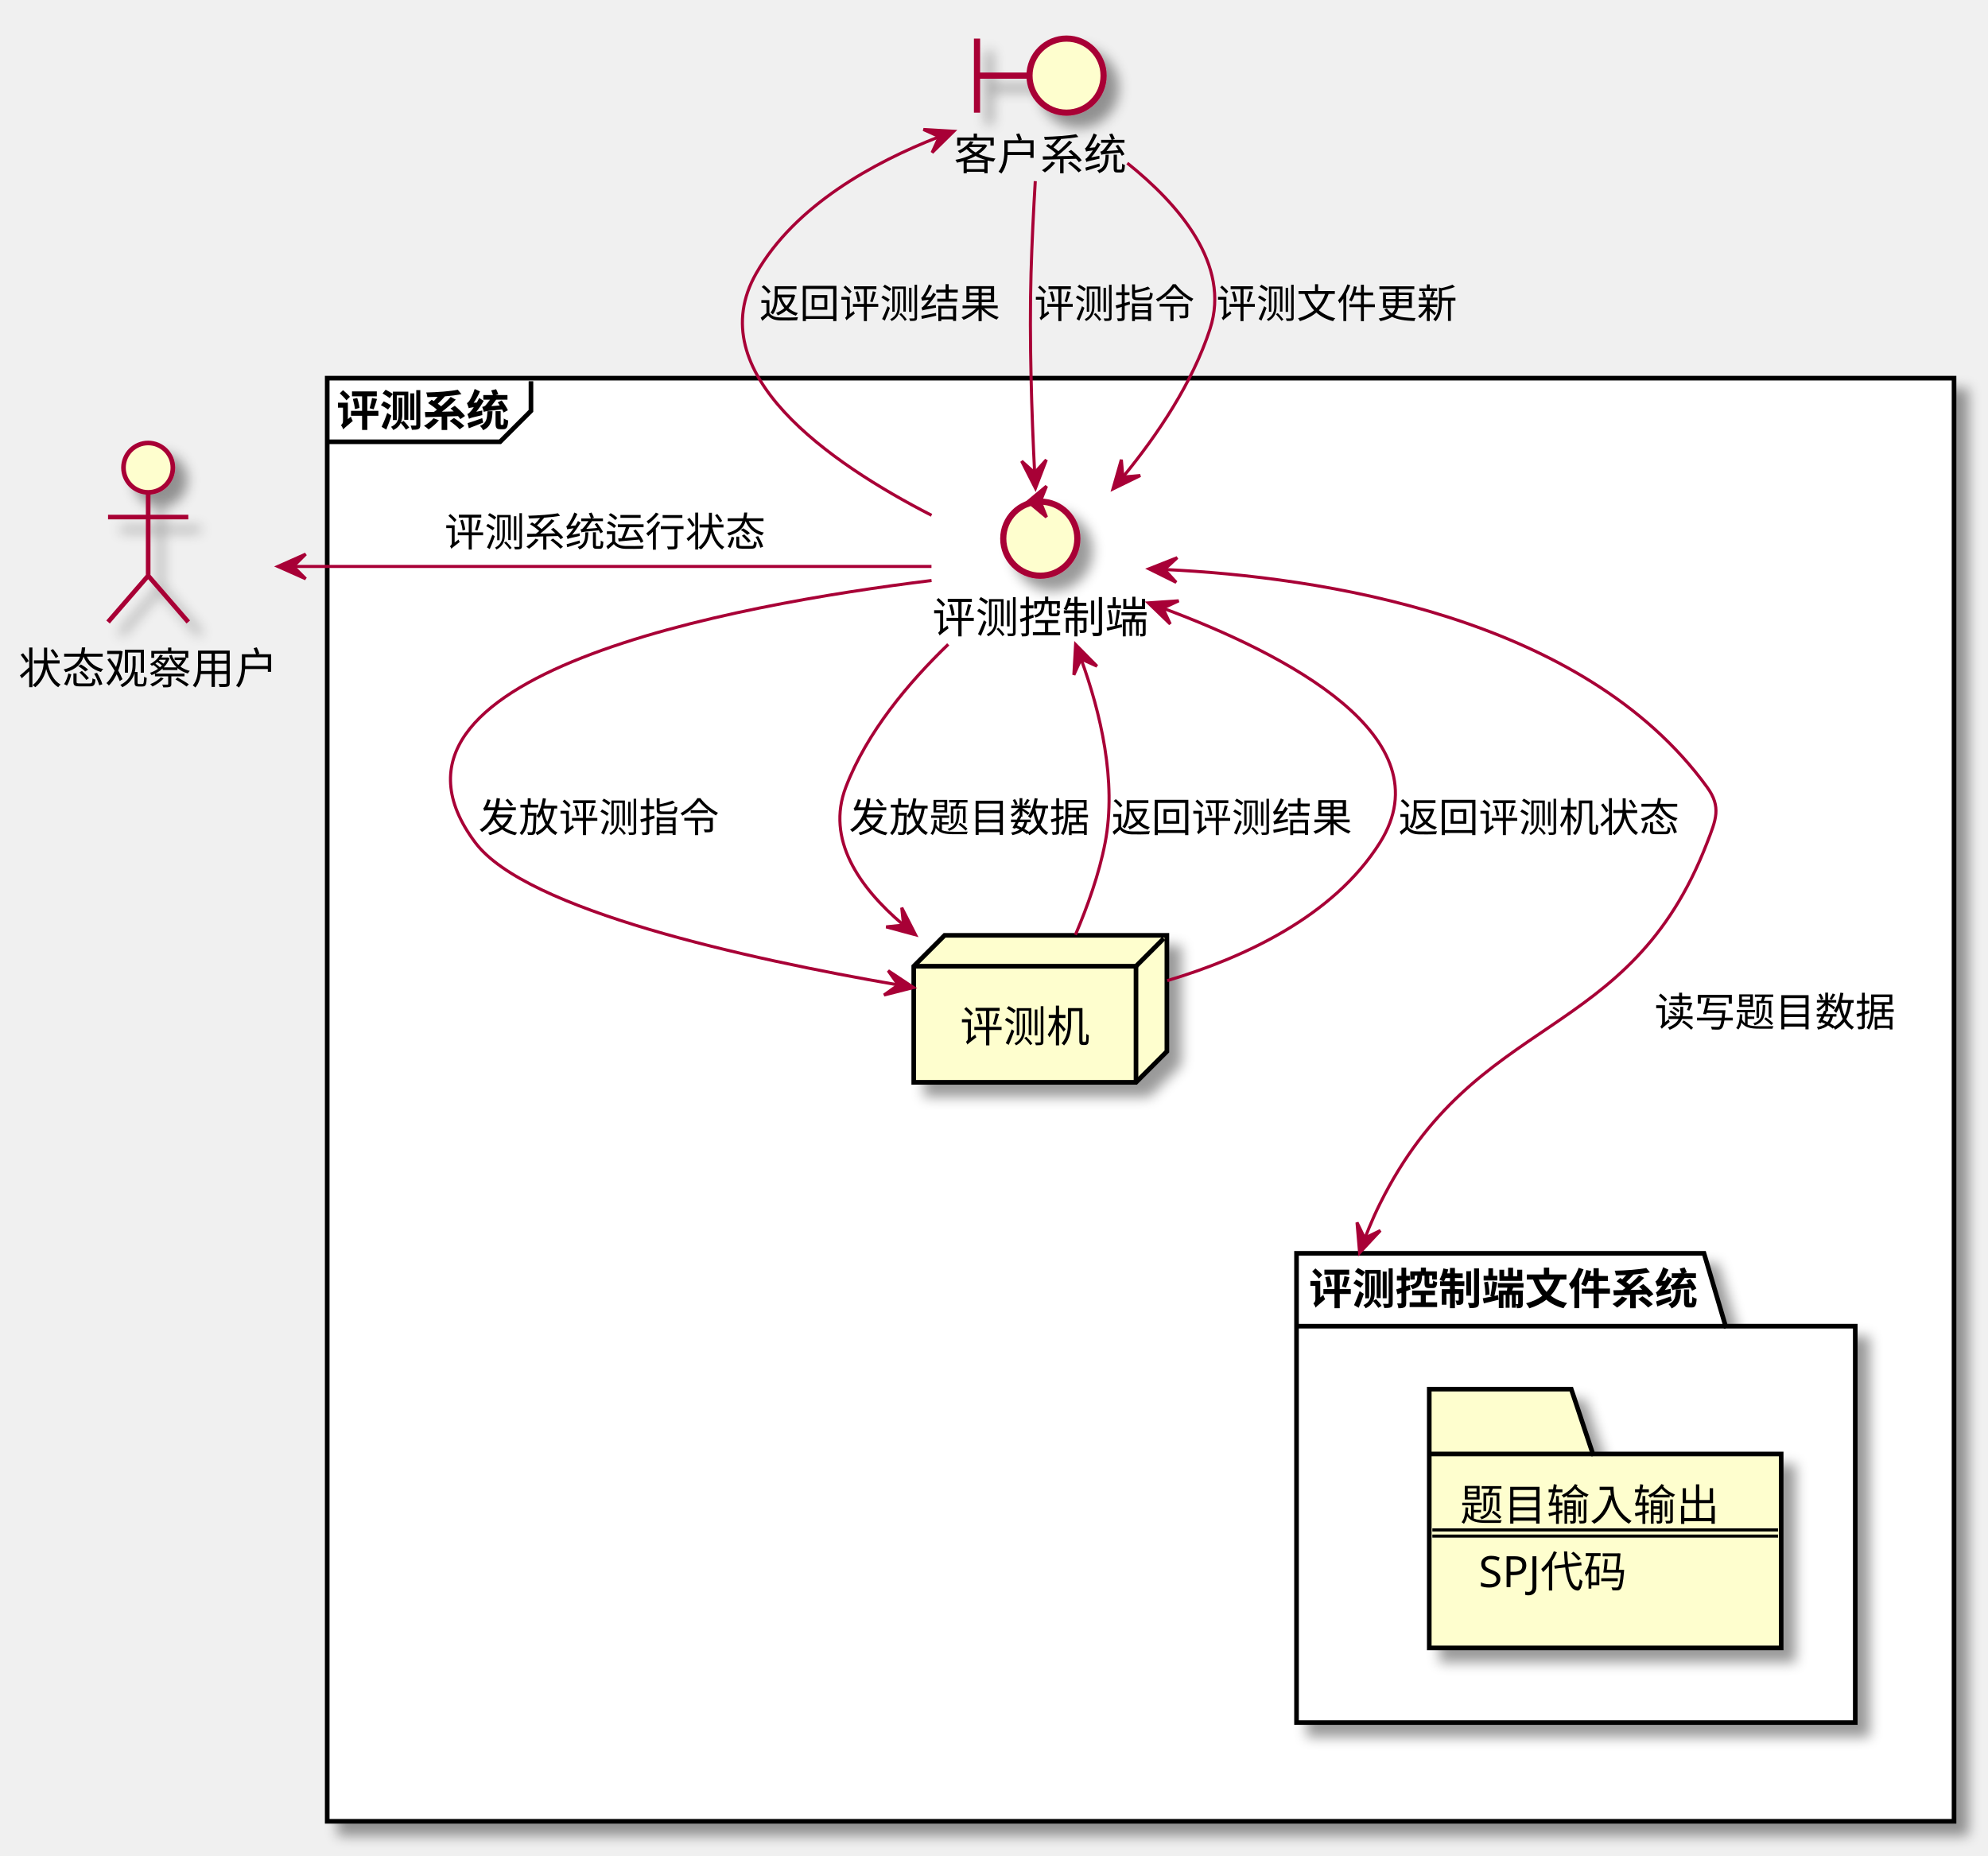
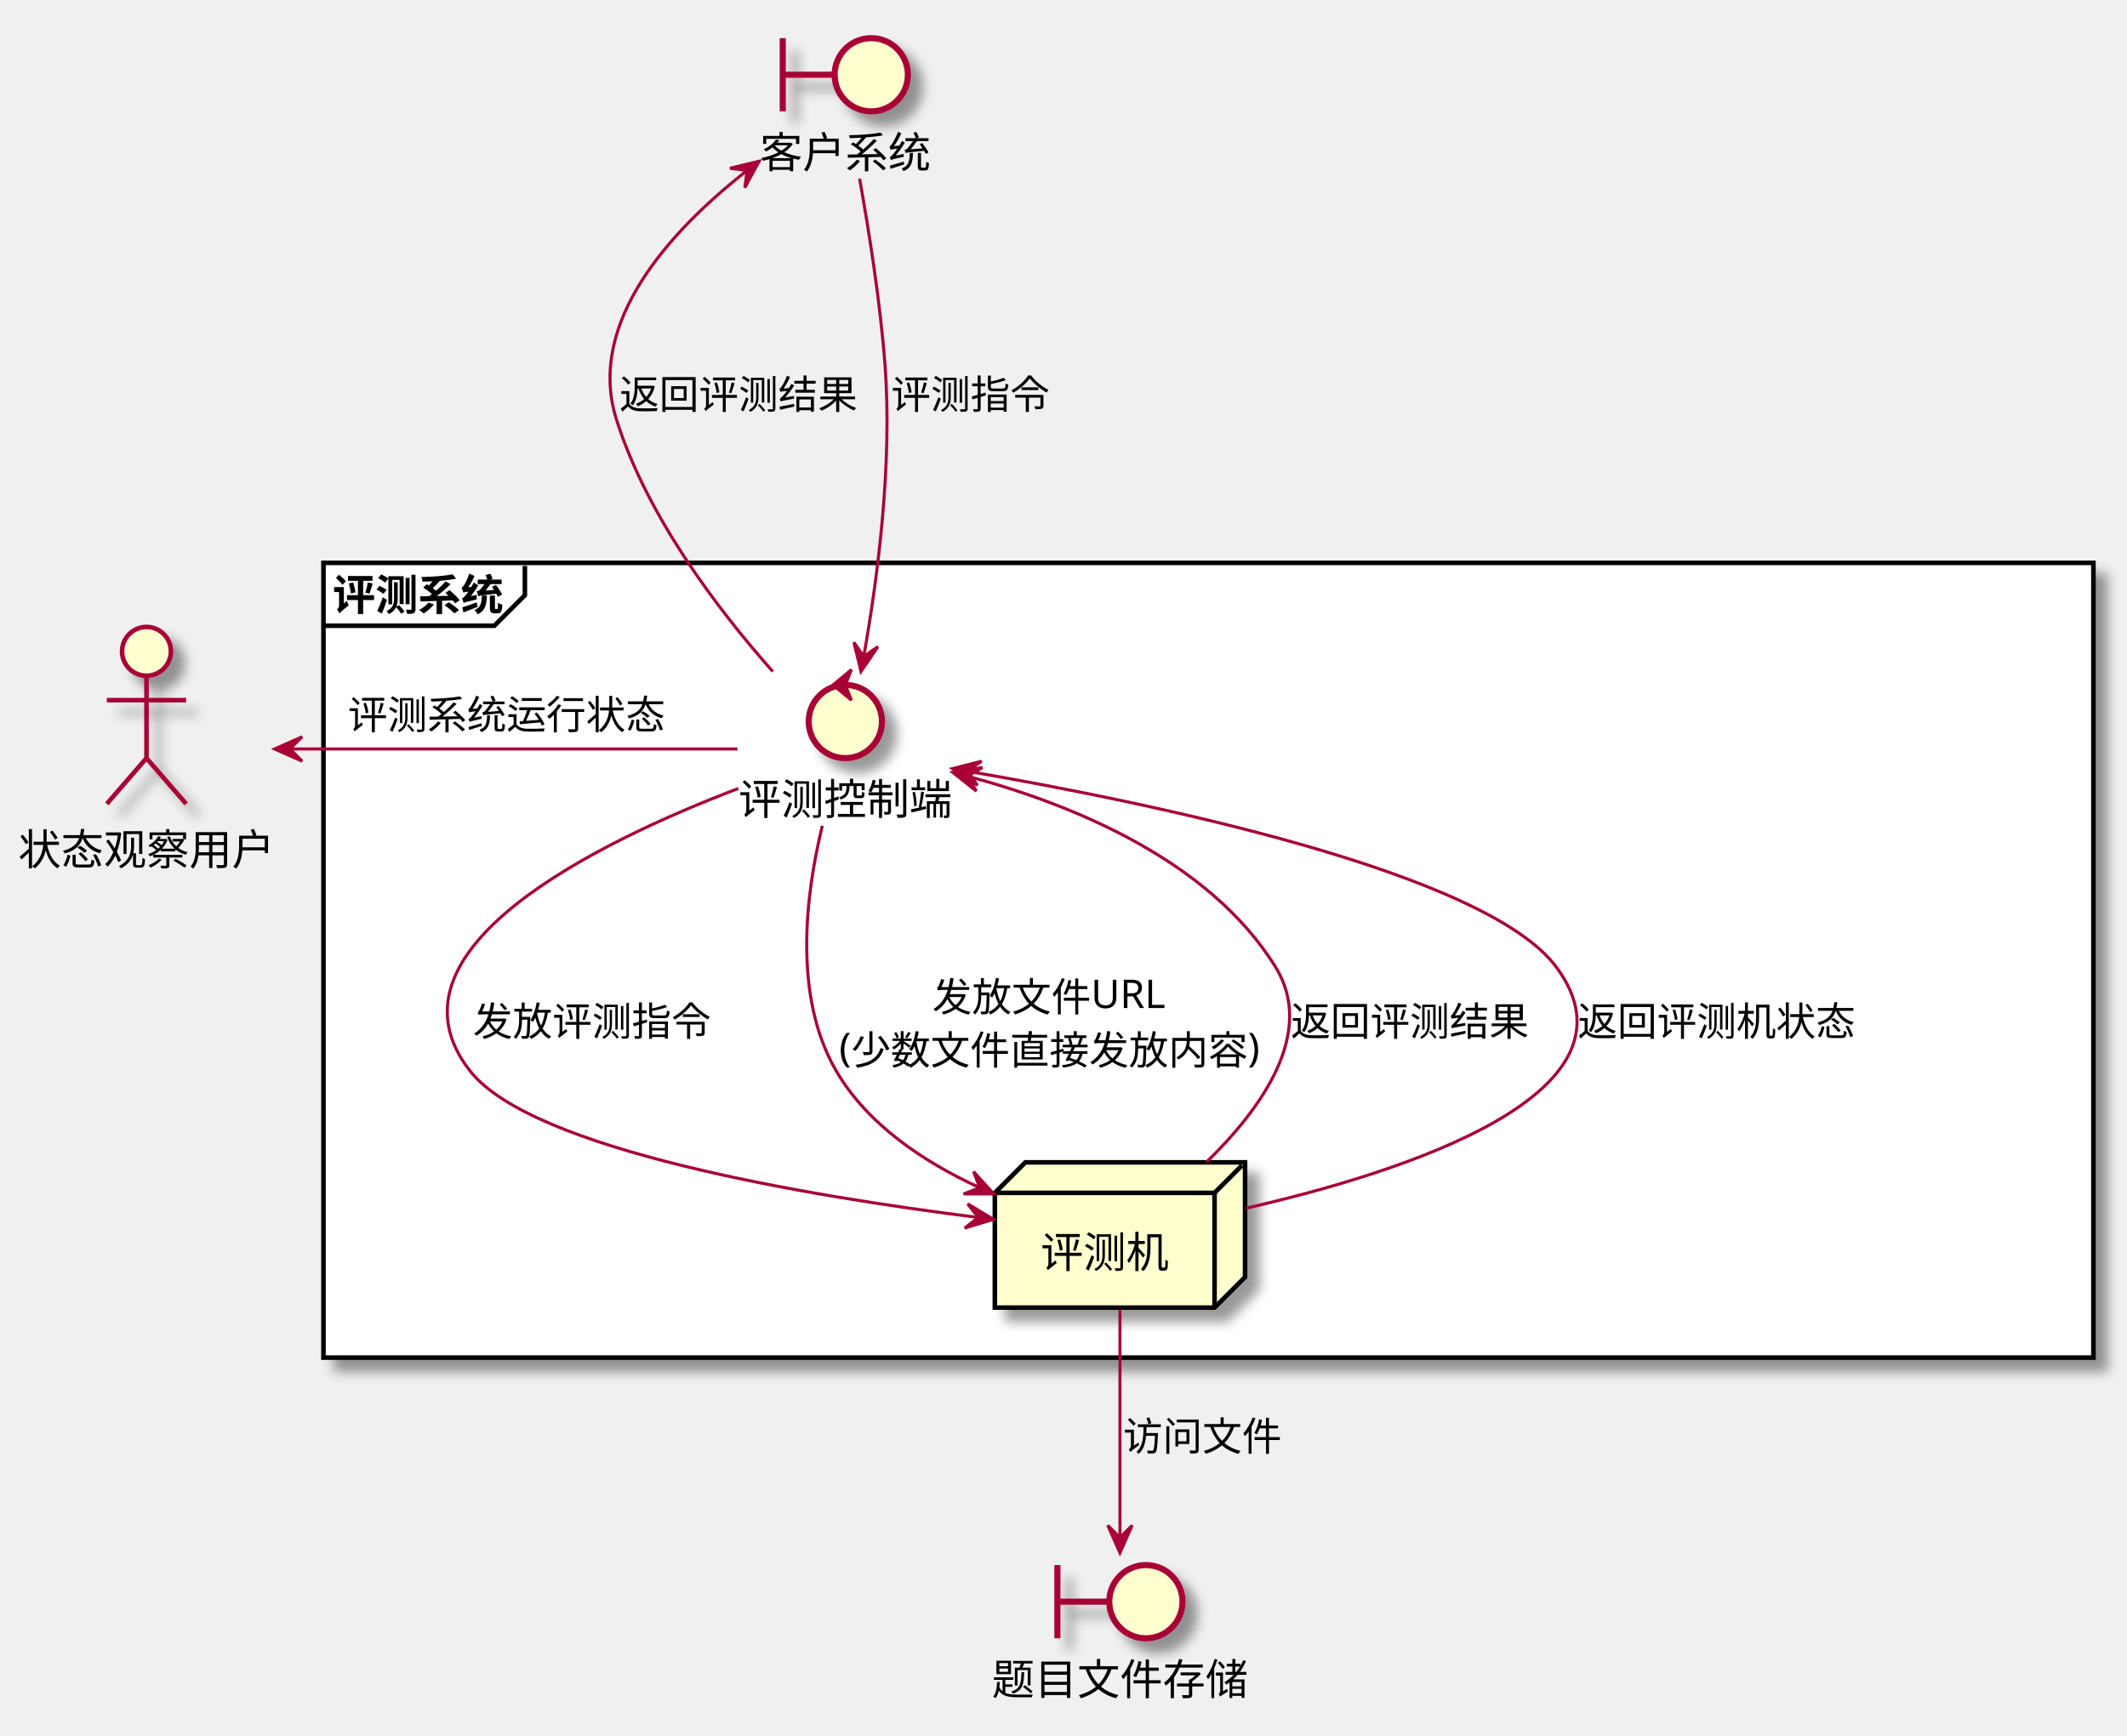
- <svg xmlns="http://www.w3.org/2000/svg" contentScriptType="application/ecmascript" contentStyleType="text/css" height="601px" preserveAspectRatio="none" style="width:644px;height:601px;" version="1.1" viewBox="0 0 644 601" width="644px" zoomAndPan="magnify">
+ <svg xmlns="http://www.w3.org/2000/svg" contentScriptType="application/ecmascript" contentStyleType="text/css" height="569px" preserveAspectRatio="none" style="width:697px;height:569px;" version="1.1" viewBox="0 0 697 569" width="697px" zoomAndPan="magnify">
  <defs>
-     <filter height="300%" id="f1hivftq62qlx7" width="300%" x="-1" y="-1">
+     <filter height="300%" id="f9erkvnwzds8z" width="300%" x="-1" y="-1">
      <feGaussianBlur result="blurOut" stdDeviation="2.0" />
      <feColorMatrix in="blurOut" result="blurOut2" type="matrix" values="0 0 0 0 0 0 0 0 0 0 0 0 0 0 0 0 0 0 .4 0" />
      <feOffset dx="4.0" dy="4.0" in="blurOut2" result="blurOut3" />
      <feBlend in="SourceGraphic" in2="blurOut3" mode="normal" />
    </filter>
  </defs>
  <g>
-     <rect fill="#FFFFFF" filter="url(#f1hivftq62qlx7)" height="467.5" style="stroke: #000000; stroke-width: 1.5;" width="527" x="106" y="122.5" />
-     <path d="M172,123.5 L172,133.109 L162,143.109 L106,143.109 " fill="none" style="stroke: #000000; stroke-width: 1.5;" />
-     <text fill="#000000" font-family="sans-serif" font-size="14" font-weight="bold" lengthAdjust="spacingAndGlyphs" textLength="56" x="109" y="138.033">评测系统</text>
-     <polygon fill="#FFFFFF" filter="url(#f1hivftq62qlx7)" points="420,406,552,406,559,429.609,601,429.609,601,558,420,558,420,406" style="stroke: #000000; stroke-width: 1.5;" />
-     <line style="stroke: #000000; stroke-width: 1.5;" x1="420" x2="559" y1="429.609" y2="429.609" />
-     <text fill="#000000" font-family="sans-serif" font-size="14" font-weight="bold" lengthAdjust="spacingAndGlyphs" textLength="126" x="424" y="422.533">评测控制端文件系统</text>
-     <polygon fill="#FEFECE" filter="url(#f1hivftq62qlx7)" points="296,313,306,303,378,303,378,340.609,368,350.609,296,350.609,296,313" style="stroke: #000000; stroke-width: 1.5;" />
-     <line style="stroke: #000000; stroke-width: 1.5;" x1="368" x2="377" y1="313" y2="304" />
-     <line style="stroke: #000000; stroke-width: 1.5;" x1="296" x2="368" y1="313" y2="313" />
-     <line style="stroke: #000000; stroke-width: 1.5;" x1="368" x2="368" y1="313" y2="350.609" />
-     <text fill="#000000" font-family="sans-serif" font-size="14" lengthAdjust="spacingAndGlyphs" textLength="42" x="311" y="337.533">评测机</text>
-     <ellipse cx="337" cy="174.5" fill="#FEFECE" filter="url(#f1hivftq62qlx7)" rx="12" ry="12" style="stroke: #A80036; stroke-width: 2.0;" />
-     <polygon fill="#A80036" points="333,162.5,339,157.5,337,162.5,339,167.5,333,162.5" style="stroke: #A80036; stroke-width: 1.0;" />
-     <text fill="#000000" font-family="sans-serif" font-size="14" lengthAdjust="spacingAndGlyphs" textLength="70" x="302" y="205.033">评测控制端</text>
-     <polygon fill="#FEFECE" filter="url(#f1hivftq62qlx7)" points="463,450,509,450,516,471,577,471,577,533.828,463,533.828,463,450" style="stroke: #000000; stroke-width: 1.5;" />
-     <line style="stroke: #000000; stroke-width: 1.5;" x1="463" x2="516" y1="471" y2="471" />
-     <text fill="#000000" font-family="sans-serif" font-size="14" lengthAdjust="spacingAndGlyphs" textLength="84" x="473" y="492.533">题目输入输出</text>
-     <line style="stroke: #000000; stroke-width: 1.0;" x1="464" x2="576" y1="495.609" y2="495.609" />
-     <line style="stroke: #000000; stroke-width: 1.0;" x1="464" x2="576" y1="497.609" y2="497.609" />
-     <text fill="#000000" font-family="sans-serif" font-size="14" lengthAdjust="spacingAndGlyphs" textLength="52" x="479" y="514.143">SPJ代码</text>
-     <path d="M316.5,12.5 L316.5,36.5 M316.5,24.5 L333.5,24.5 " fill="none" filter="url(#f1hivftq62qlx7)" style="stroke: #A80036; stroke-width: 2.0;" />
-     <ellipse cx="345.5" cy="24.5" fill="#FEFECE" filter="url(#f1hivftq62qlx7)" rx="12" ry="12" style="stroke: #A80036; stroke-width: 2.0;" />
-     <text fill="#000000" font-family="sans-serif" font-size="14" lengthAdjust="spacingAndGlyphs" textLength="56" x="309" y="55.033">客户系统</text>
-     <ellipse cx="48" cy="151.5" fill="#FEFECE" filter="url(#f1hivftq62qlx7)" rx="8" ry="8" style="stroke: #A80036; stroke-width: 1.5;" />
-     <path d="M48,159.5 L48,186.5 M35,167.5 L61,167.5 M48,186.5 L35,201.5 M48,186.5 L61,201.5 " fill="none" filter="url(#f1hivftq62qlx7)" style="stroke: #A80036; stroke-width: 1.5;" />
-     <text fill="#000000" font-family="sans-serif" font-size="14" lengthAdjust="spacingAndGlyphs" textLength="84" x="6" y="221.533">状态观察用户</text>
-     <path d="M335.37,58.681 C334.817,67.996 334.271,78.739 334,88.5 C333.4,110.132 334.225,134.561 335.161,153.093 " fill="none" id="webbackend-&gt;judgerbackend" style="stroke: #A80036; stroke-width: 1.0;" />
-     <polygon fill="#A80036" points="335.427,158.156,338.948,148.958,335.164,153.163,330.959,149.379,335.427,158.156" style="stroke: #A80036; stroke-width: 1.0;" />
-     <text fill="#000000" font-family="sans-serif" font-size="13" lengthAdjust="spacingAndGlyphs" textLength="52" x="335" y="102.995">评测指令</text>
-     <path d="M365.185,52.836 C381.943,66.26 398.737,85.699 392,106.5 C386.315,124.053 374.892,140.953 363.922,154.34 " fill="none" id="webbackend-&gt;judgerbackend-1" style="stroke: #A80036; stroke-width: 1.0;" />
-     <polygon fill="#A80036" points="360.539,158.379,369.384,154.047,363.749,154.546,363.251,148.911,360.539,158.379" style="stroke: #A80036; stroke-width: 1.0;" />
-     <text fill="#000000" font-family="sans-serif" font-size="13" lengthAdjust="spacingAndGlyphs" textLength="78" x="394" y="102.995">评测文件更新</text>
-     <path d="M301.769,166.929 C268.601,149.898 226.562,120.702 245,88.5 C257.609,66.479 283.075,52.561 304.023,44.381 " fill="none" id="judgerbackend-&gt;webbackend" style="stroke: #A80036; stroke-width: 1.0;" />
-     <polygon fill="#A80036" points="308.966,42.523,299.134,41.944,304.286,44.282,301.948,49.433,308.966,42.523" style="stroke: #A80036; stroke-width: 1.0;" />
-     <text fill="#000000" font-family="sans-serif" font-size="13" lengthAdjust="spacingAndGlyphs" textLength="78" x="246" y="102.995">返回评测结果</text>
-     <path d="M95.156,183.5 C153.052,183.5 249.915,183.5 301.745,183.5 " fill="none" id="statususer&lt;-judgerbackend" style="stroke: #A80036; stroke-width: 1.0;" />
-     <polygon fill="#A80036" points="90.023,183.5,99.023,187.5,95.023,183.5,99.023,179.5,90.023,183.5" style="stroke: #A80036; stroke-width: 1.0;" />
-     <text fill="#000000" font-family="sans-serif" font-size="13" lengthAdjust="spacingAndGlyphs" textLength="104" x="144" y="176.995">评测系统运行状态</text>
-     <path d="M377.282,184.485 C427.842,186.907 512.799,199.591 553,255 C557.698,261.475 555.878,265.536 553,273 C527.754,338.468 478.215,327.158 447,390 C444.5,395.034 442.327,400.358 440.439,405.824 " fill="none" id="judgerbackend-jbfs" style="stroke: #A80036; stroke-width: 1.0;" />
-     <polygon fill="#A80036" points="440.439,405.824,447.158,398.623,442.071,401.098,439.596,396.012,440.439,405.824" style="stroke: #A80036; stroke-width: 1.0;" />
-     <polygon fill="#A80036" points="372.198,184.27,381.022,188.644,377.194,184.48,381.358,180.651,372.198,184.27" style="stroke: #A80036; stroke-width: 1.0;" />
-     <text fill="#000000" font-family="sans-serif" font-size="13" lengthAdjust="spacingAndGlyphs" textLength="78" x="536" y="332.495">读写题目数据</text>
-     <path d="M301.772,188.048 C237.873,195.899 113.082,218.549 154,273 C170.44,294.877 242.084,310.616 290.699,319.012 " fill="none" id="judgerbackend-&gt;judger" style="stroke: #A80036; stroke-width: 1.0;" />
-     <polygon fill="#A80036" points="295.917,319.9,287.717,314.445,290.988,319.06,286.373,322.331,295.917,319.9" style="stroke: #A80036; stroke-width: 1.0;" />
-     <text fill="#000000" font-family="sans-serif" font-size="13" lengthAdjust="spacingAndGlyphs" textLength="78" x="155" y="269.495">发放评测指令</text>
-     <path d="M307.176,208.732 C294.362,221.068 280.79,237.211 274,255 C267.554,271.887 278.198,287.338 292.469,299.482 " fill="none" id="judgerbackend-&gt;judger-1" style="stroke: #A80036; stroke-width: 1.0;" />
-     <polygon fill="#A80036" points="296.58,302.819,292.112,294.042,292.698,299.668,287.071,300.253,296.58,302.819" style="stroke: #A80036; stroke-width: 1.0;" />
-     <text fill="#000000" font-family="sans-serif" font-size="13" lengthAdjust="spacingAndGlyphs" textLength="78" x="275" y="269.495">发放题目数据</text>
-     <path d="M348.377,302.827 C352.242,293.754 356.07,283.111 358,273 C361.816,253.009 356.467,230.715 350.214,213.505 " fill="none" id="judger-&gt;judgerbackend" style="stroke: #A80036; stroke-width: 1.0;" />
-     <polygon fill="#A80036" points="348.433,208.792,347.872,218.625,350.2,213.469,355.356,215.797,348.433,208.792" style="stroke: #A80036; stroke-width: 1.0;" />
-     <text fill="#000000" font-family="sans-serif" font-size="13" lengthAdjust="spacingAndGlyphs" textLength="78" x="360" y="269.495">返回评测结果</text>
-     <path d="M378.116,317.668 C402.679,310.347 431.946,296.964 447,273 C468.55,238.696 416.421,211.797 376.769,197.041 " fill="none" id="judger-&gt;judgerbackend-1" style="stroke: #A80036; stroke-width: 1.0;" />
-     <polygon fill="#A80036" points="372.001,195.302,379.086,202.143,376.698,197.015,381.827,194.627,372.001,195.302" style="stroke: #A80036; stroke-width: 1.0;" />
-     <text fill="#000000" font-family="sans-serif" font-size="13" lengthAdjust="spacingAndGlyphs" textLength="91" x="453" y="269.495">返回评测机状态</text>
+     <rect fill="#FFFFFF" filter="url(#f9erkvnwzds8z)" height="260.5" style="stroke: #000000; stroke-width: 1.5;" width="580" x="106" y="184.5" />
+     <path d="M172,185.5 L172,195.109 L162,205.109 L106,205.109 " fill="none" style="stroke: #000000; stroke-width: 1.5;" />
+     <text fill="#000000" font-family="sans-serif" font-size="14" font-weight="bold" lengthAdjust="spacingAndGlyphs" textLength="56" x="109" y="200.033">评测系统</text>
+     <polygon fill="#FEFECE" filter="url(#f9erkvnwzds8z)" points="326,391,336,381,408,381,408,418.609,398,428.609,326,428.609,326,391" style="stroke: #000000; stroke-width: 1.5;" />
+     <line style="stroke: #000000; stroke-width: 1.5;" x1="398" x2="407" y1="391" y2="382" />
+     <line style="stroke: #000000; stroke-width: 1.5;" x1="326" x2="398" y1="391" y2="391" />
+     <line style="stroke: #000000; stroke-width: 1.5;" x1="398" x2="398" y1="391" y2="428.609" />
+     <text fill="#000000" font-family="sans-serif" font-size="14" lengthAdjust="spacingAndGlyphs" textLength="42" x="341" y="415.533">评测机</text>
+     <ellipse cx="277" cy="236.5" fill="#FEFECE" filter="url(#f9erkvnwzds8z)" rx="12" ry="12" style="stroke: #A80036; stroke-width: 2.0;" />
+     <polygon fill="#A80036" points="273,224.5,279,219.5,277,224.5,279,229.5,273,224.5" style="stroke: #A80036; stroke-width: 1.0;" />
+     <text fill="#000000" font-family="sans-serif" font-size="14" lengthAdjust="spacingAndGlyphs" textLength="70" x="242" y="267.033">评测控制端</text>
+     <path d="M256.5,12.5 L256.5,36.5 M256.5,24.5 L273.5,24.5 " fill="none" filter="url(#f9erkvnwzds8z)" style="stroke: #A80036; stroke-width: 2.0;" />
+     <ellipse cx="285.5" cy="24.5" fill="#FEFECE" filter="url(#f9erkvnwzds8z)" rx="12" ry="12" style="stroke: #A80036; stroke-width: 2.0;" />
+     <text fill="#000000" font-family="sans-serif" font-size="14" lengthAdjust="spacingAndGlyphs" textLength="56" x="249" y="55.033">客户系统</text>
+     <path d="M346.5,513 L346.5,537 M346.5,525 L363.5,525 " fill="none" filter="url(#f9erkvnwzds8z)" style="stroke: #A80036; stroke-width: 2.0;" />
+     <ellipse cx="375.5" cy="525" fill="#FEFECE" filter="url(#f9erkvnwzds8z)" rx="12" ry="12" style="stroke: #A80036; stroke-width: 2.0;" />
+     <text fill="#000000" font-family="sans-serif" font-size="14" lengthAdjust="spacingAndGlyphs" textLength="84" x="325" y="555.533">题目文件存储</text>
+     <ellipse cx="48" cy="213.5" fill="#FEFECE" filter="url(#f9erkvnwzds8z)" rx="8" ry="8" style="stroke: #A80036; stroke-width: 1.5;" />
+     <path d="M48,221.5 L48,248.5 M35,229.5 L61,229.5 M48,248.5 L35,263.5 M48,248.5 L61,263.5 " fill="none" filter="url(#f9erkvnwzds8z)" style="stroke: #A80036; stroke-width: 1.5;" />
+     <text fill="#000000" font-family="sans-serif" font-size="14" lengthAdjust="spacingAndGlyphs" textLength="84" x="6" y="283.533">状态观察用户</text>
+     <path d="M281.678,58.569 C284.729,75.528 288.427,98.809 290,119.5 C292.486,152.201 287.571,189.593 283.089,214.895 " fill="none" id="webbackend-&gt;judgerbackend" style="stroke: #A80036; stroke-width: 1.0;" />
+     <polygon fill="#A80036" points="282.142,220.105,287.687,211.966,283.036,215.186,279.817,210.535,282.142,220.105" style="stroke: #A80036; stroke-width: 1.0;" />
+     <text fill="#000000" font-family="sans-serif" font-size="13" lengthAdjust="spacingAndGlyphs" textLength="52" x="292" y="133.995">评测指令</text>
+     <path d="M253.246,220.121 C235.275,199.862 212.036,169.302 202,137.5 C191.932,105.594 219.941,75.435 244.548,56.097 " fill="none" id="judgerbackend-&gt;webbackend" style="stroke: #A80036; stroke-width: 1.0;" />
+     <polygon fill="#A80036" points="248.776,52.851,239.201,55.159,244.81,55.896,244.073,61.505,248.776,52.851" style="stroke: #A80036; stroke-width: 1.0;" />
+     <text fill="#000000" font-family="sans-serif" font-size="13" lengthAdjust="spacingAndGlyphs" textLength="78" x="203" y="133.995">返回评测结果</text>
+     <path d="M95.207,245.5 C138.729,245.5 202.358,245.5 241.646,245.5 " fill="none" id="statususer&lt;-judgerbackend" style="stroke: #A80036; stroke-width: 1.0;" />
+     <polygon fill="#A80036" points="90.002,245.5,99.002,249.5,95.002,245.5,99.002,241.5,90.002,245.5" style="stroke: #A80036; stroke-width: 1.0;" />
+     <text fill="#000000" font-family="sans-serif" font-size="13" lengthAdjust="spacingAndGlyphs" textLength="104" x="114" y="238.995">评测系统运行状态</text>
+     <path d="M241.927,258.45 C195.554,276.137 123.111,311.483 154,351 C174.275,376.938 264.212,392.006 320.54,399.062 " fill="none" id="judgerbackend-&gt;judger" style="stroke: #A80036; stroke-width: 1.0;" />
+     <polygon fill="#A80036" points="325.545,399.679,317.102,394.608,320.582,399.067,316.123,402.548,325.545,399.679" style="stroke: #A80036; stroke-width: 1.0;" />
+     <text fill="#000000" font-family="sans-serif" font-size="13" lengthAdjust="spacingAndGlyphs" textLength="78" x="155" y="339.495">发放评测指令</text>
+     <path d="M269.472,270.673 C264,293.07 259.774,326.519 274,351 C284.241,368.624 302.78,380.876 320.625,389.123 " fill="none" id="judgerbackend-&gt;judger-1" style="stroke: #A80036; stroke-width: 1.0;" />
+     <polygon fill="#A80036" points="325.633,391.344,319.028,384.038,321.062,389.317,315.784,391.351,325.633,391.344" style="stroke: #A80036; stroke-width: 1.0;" />
+     <text fill="#000000" font-family="sans-serif" font-size="13" lengthAdjust="spacingAndGlyphs" textLength="77" x="305.5" y="331.495">发放文件URL</text>
+     <text fill="#000000" font-family="sans-serif" font-size="13" lengthAdjust="spacingAndGlyphs" textLength="138" x="275" y="347.847">(少数文件直接发放内容)</text>
+     <path d="M395.355,380.929 C413.461,363.293 431.255,338.446 418,317 C396.126,281.607 350.508,263.388 317.06,254.427 " fill="none" id="judger-&gt;judgerbackend" style="stroke: #A80036; stroke-width: 1.0;" />
+     <polygon fill="#A80036" points="312.218,253.171,319.925,259.303,317.058,254.427,321.934,251.559,312.218,253.171" style="stroke: #A80036; stroke-width: 1.0;" />
+     <text fill="#000000" font-family="sans-serif" font-size="13" lengthAdjust="spacingAndGlyphs" textLength="78" x="423" y="339.495">返回评测结果</text>
+     <path d="M408.207,396.058 C460.56,384.081 540.655,358.303 510,317 C486.91,285.889 377.38,263.179 317.07,252.795 " fill="none" id="judger-&gt;judgerbackend-1" style="stroke: #A80036; stroke-width: 1.0;" />
+     <polygon fill="#A80036" points="312.103,251.948,320.303,257.403,317.032,252.788,321.647,249.517,312.103,251.948" style="stroke: #A80036; stroke-width: 1.0;" />
+     <text fill="#000000" font-family="sans-serif" font-size="13" lengthAdjust="spacingAndGlyphs" textLength="91" x="517" y="339.495">返回评测机状态</text>
+     <path d="M367,429.294 C367,450.243 367,481.11 367,503.721 " fill="none" id="judger-&gt;oss" style="stroke: #A80036; stroke-width: 1.0;" />
+     <polygon fill="#A80036" points="367,508.991,371,499.991,367,503.991,363,499.991,367,508.991" style="stroke: #A80036; stroke-width: 1.0;" />
+     <text fill="#000000" font-family="sans-serif" font-size="13" lengthAdjust="spacingAndGlyphs" textLength="52" x="368" y="475.495">访问文件</text>
  </g>
</svg>
